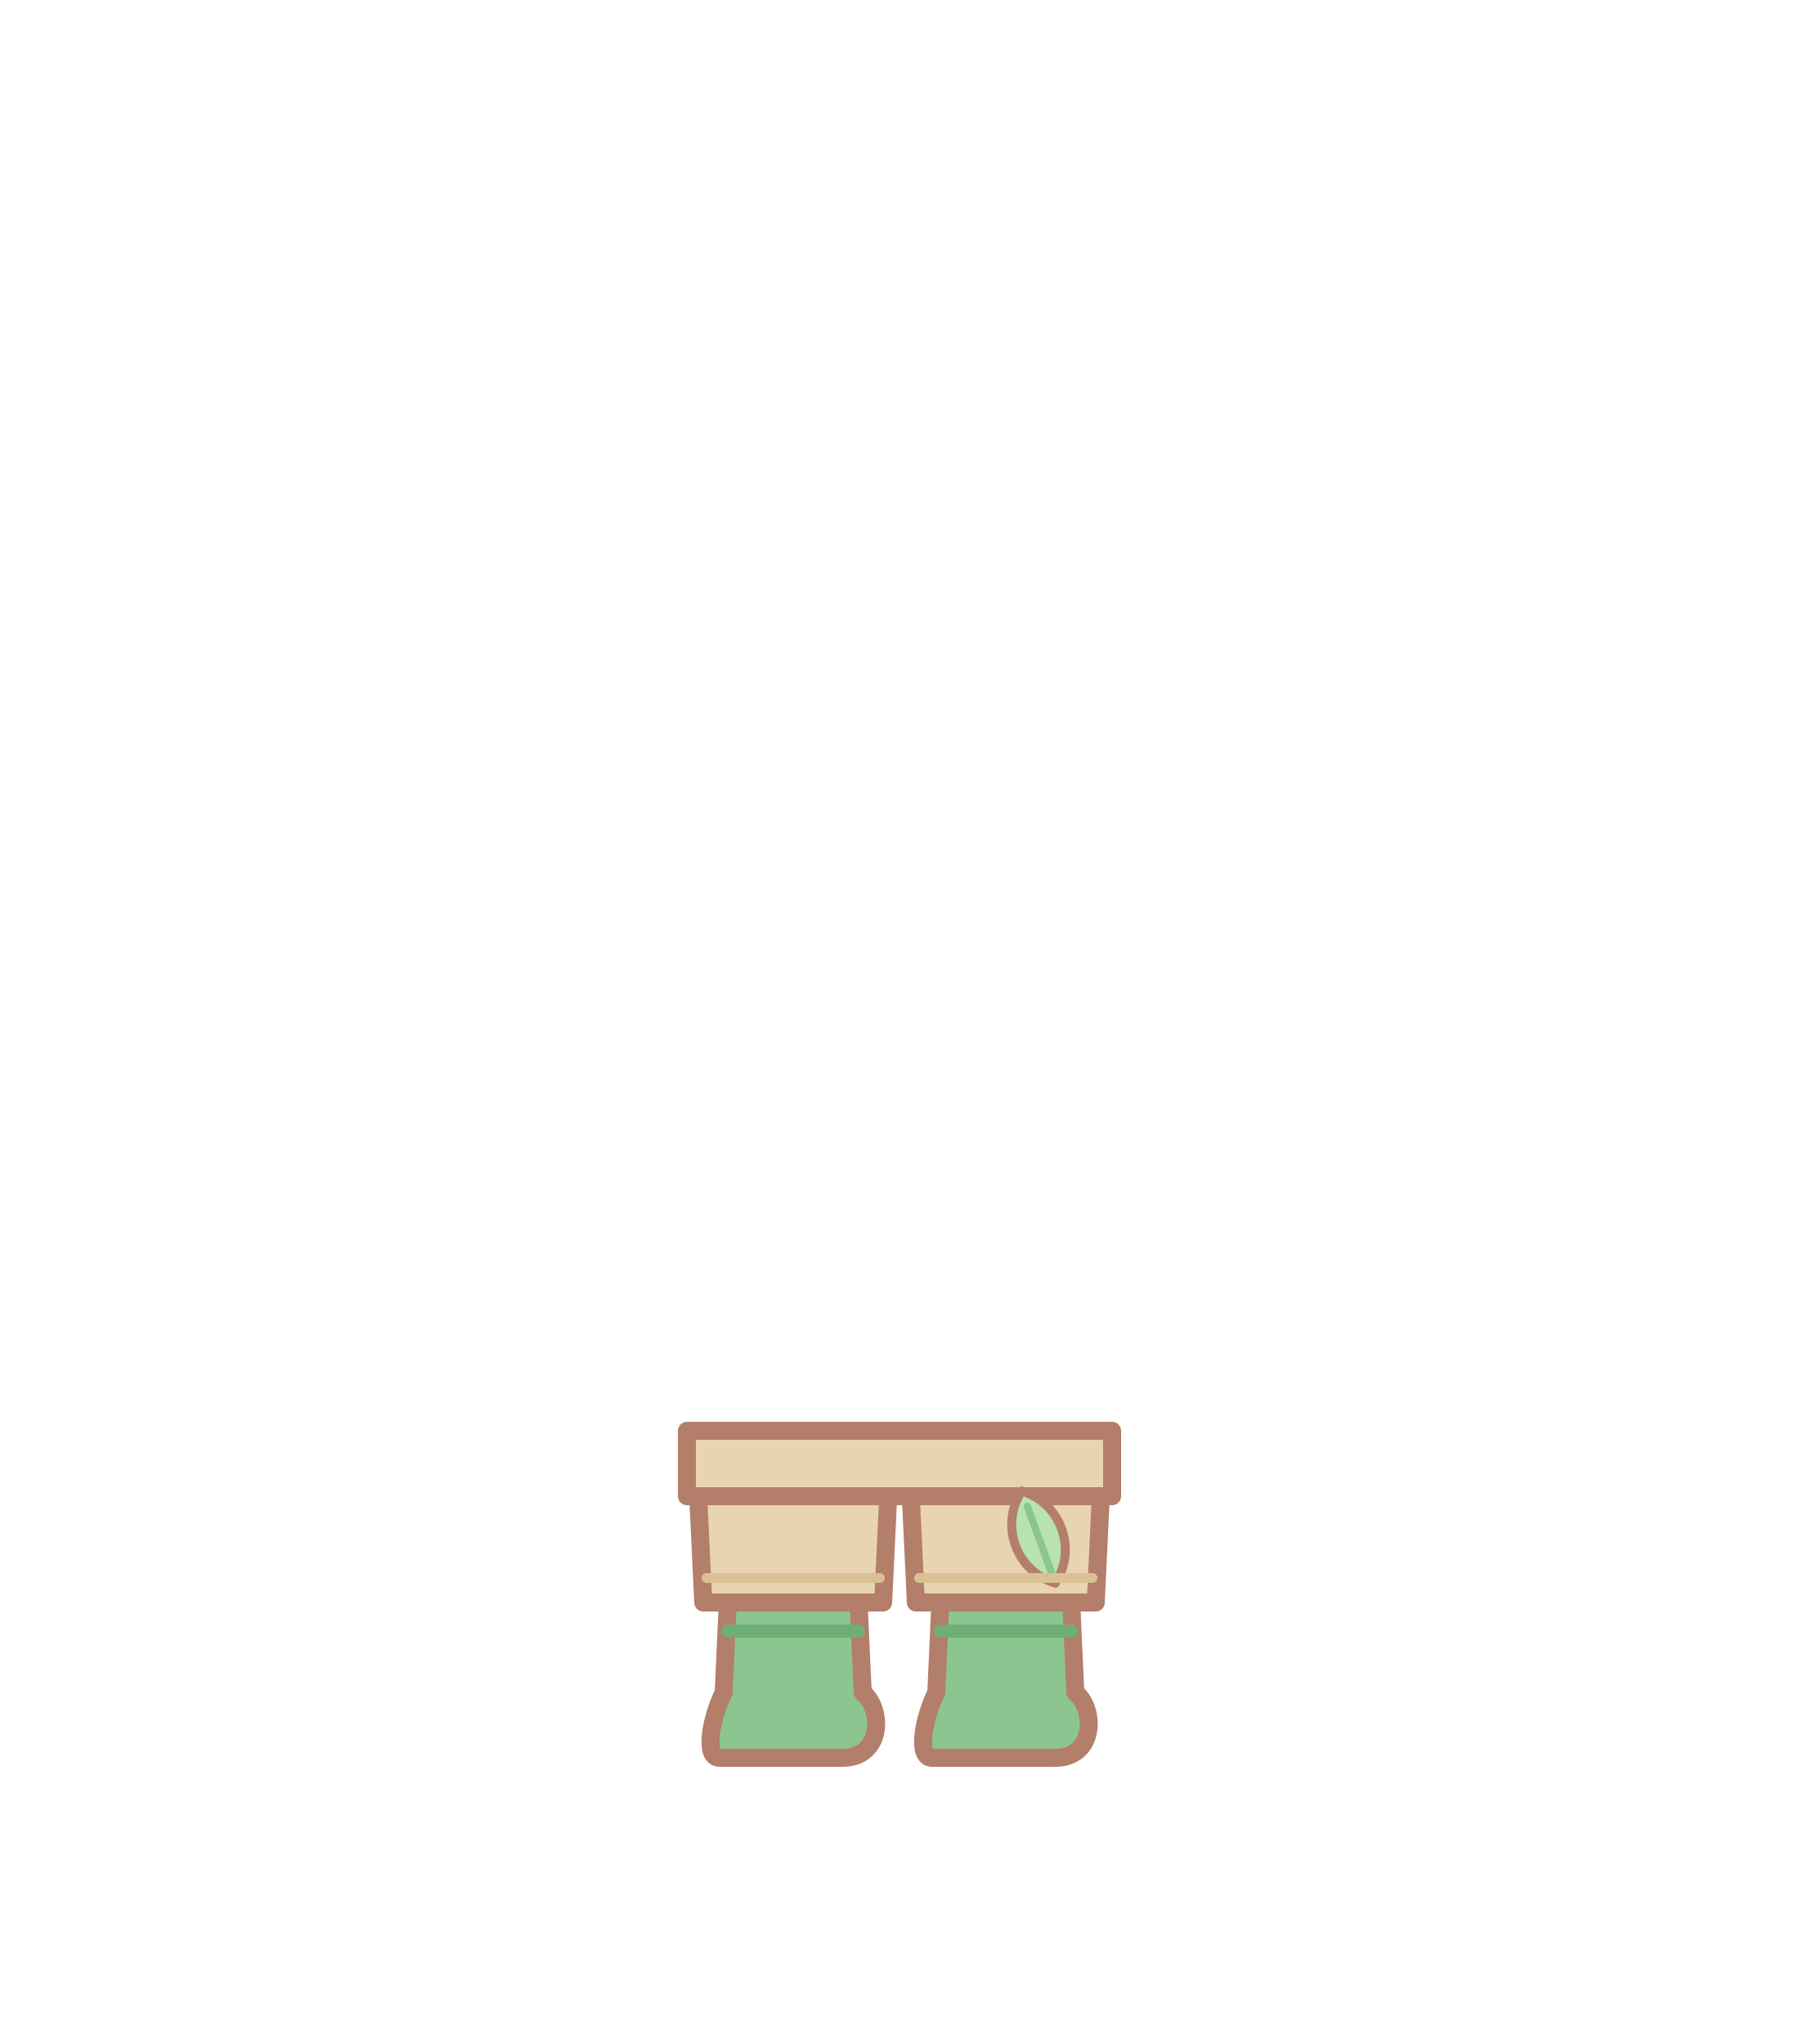
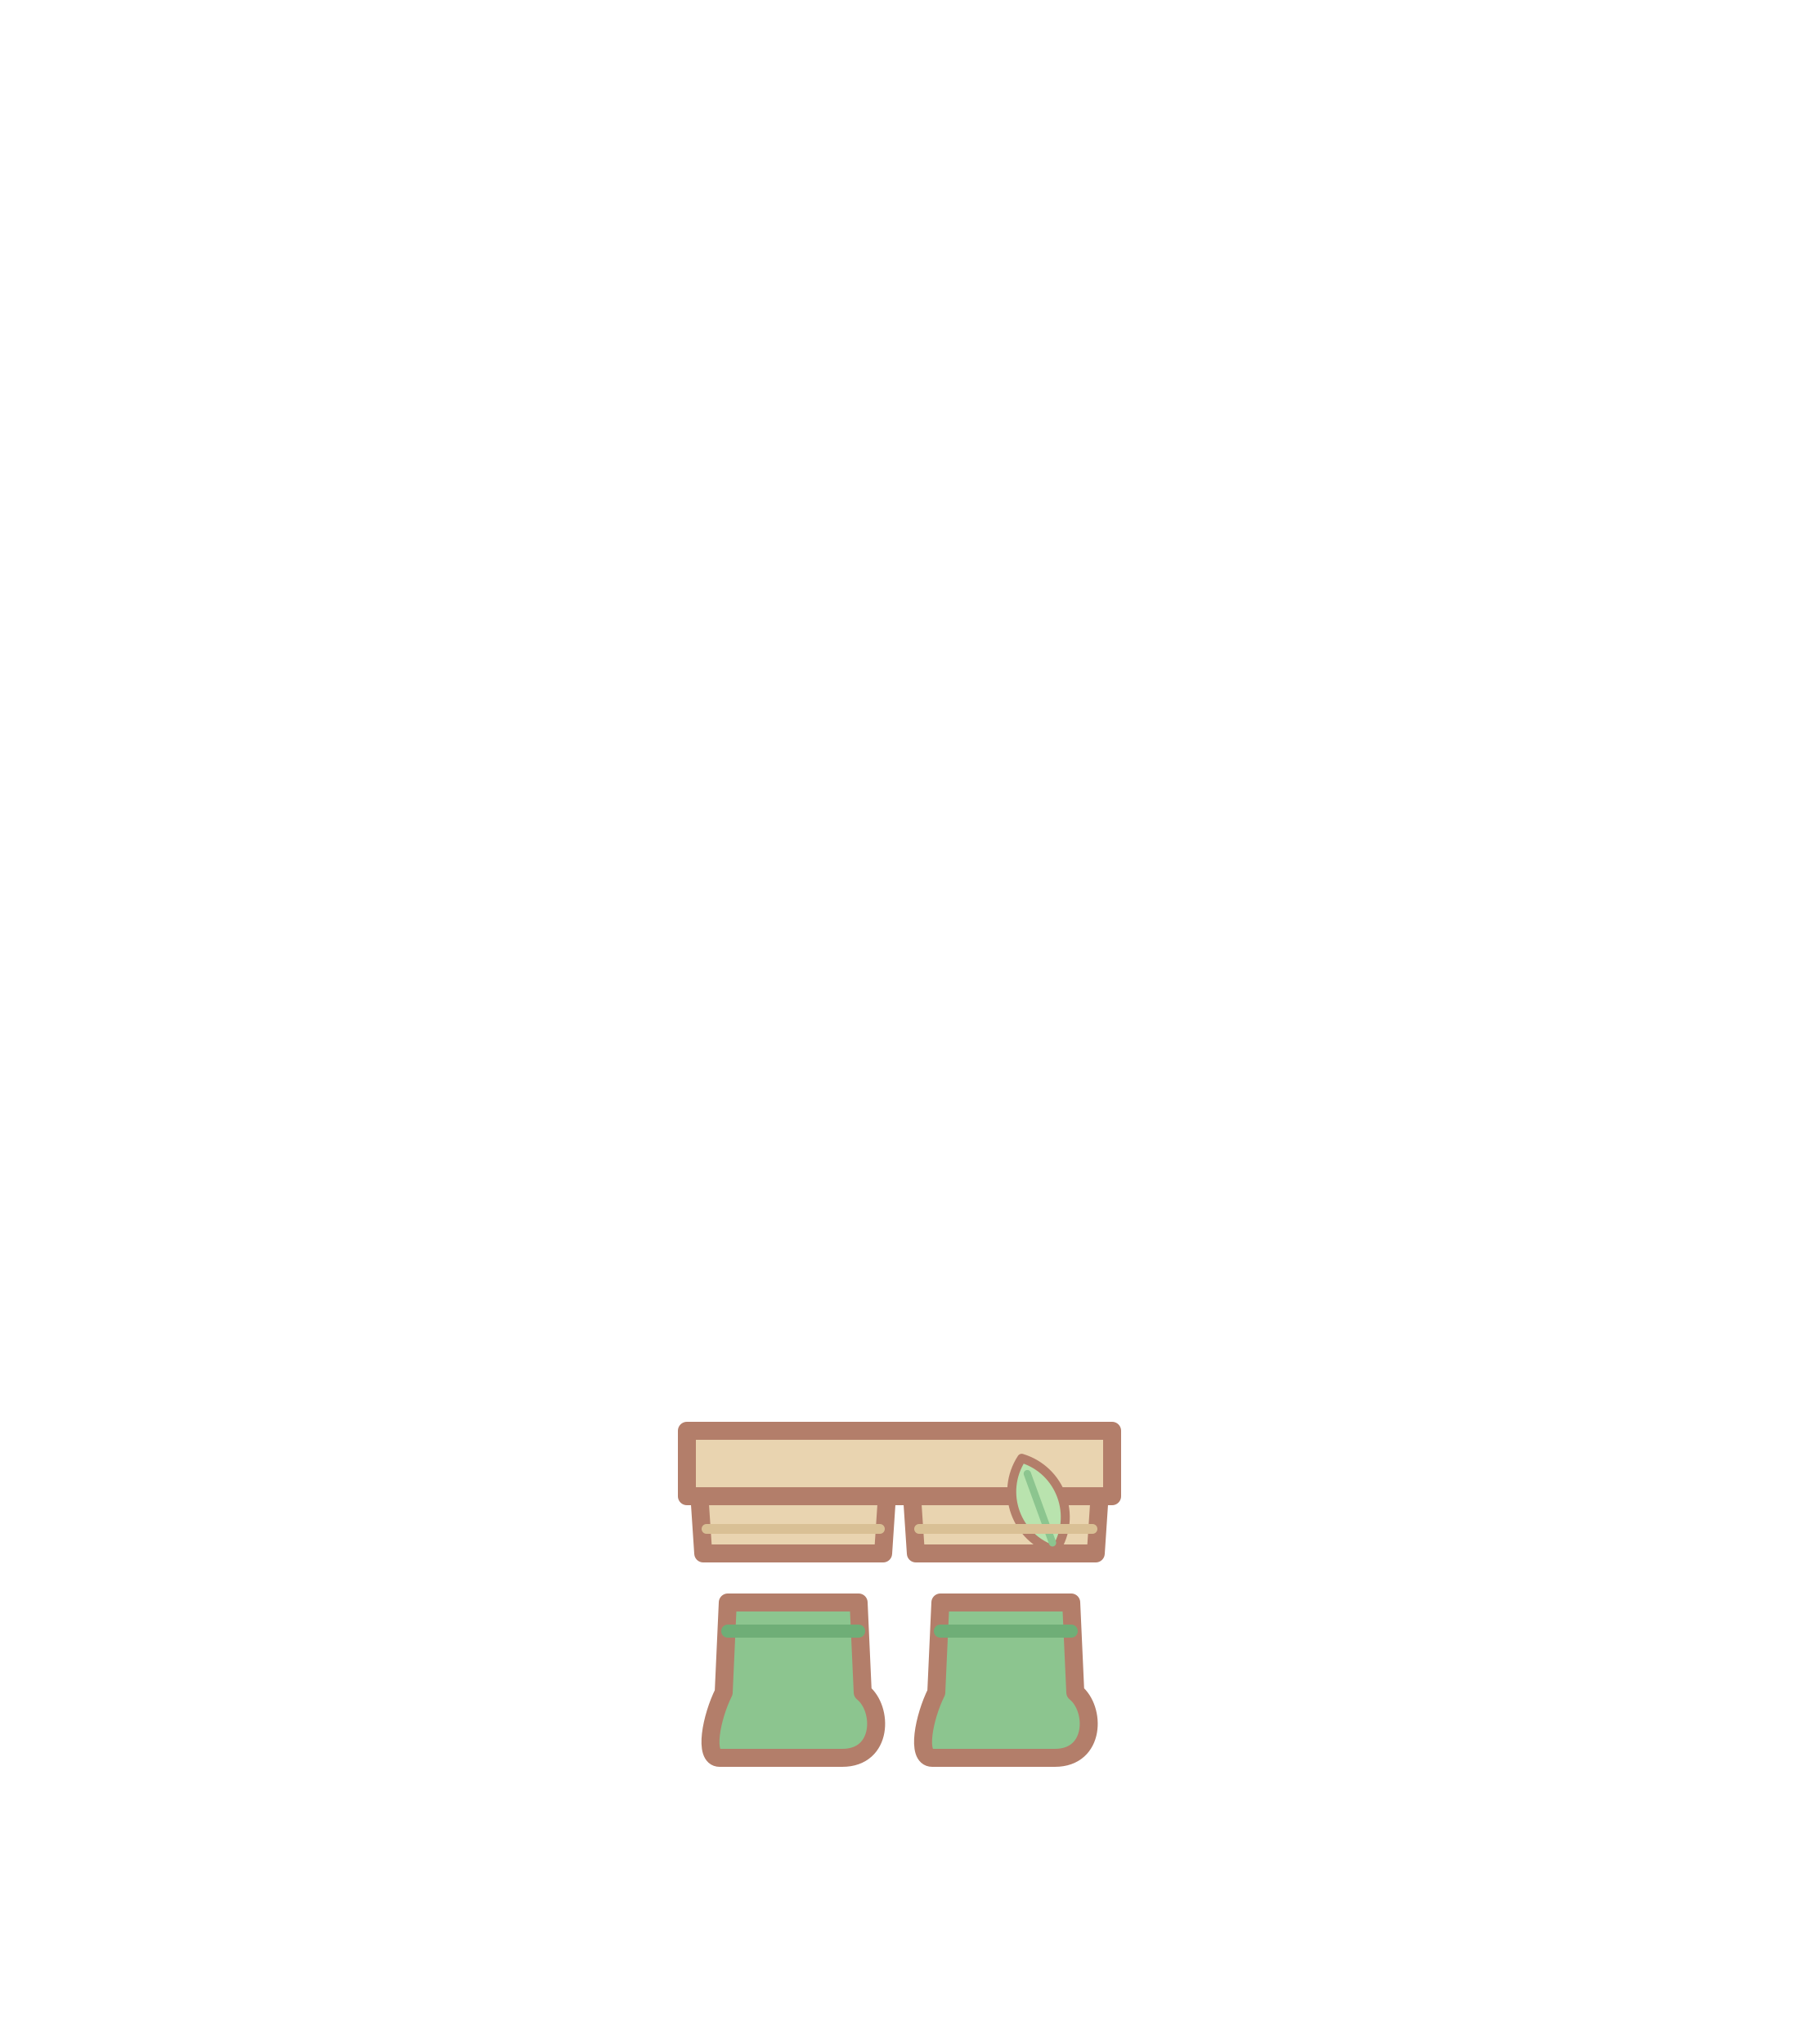
<svg xmlns="http://www.w3.org/2000/svg" viewBox="0 0 220 250" fill="none">
  <path d="M89 196 L105 196 L105.5 207 C108 209 108 215 103 215 L88 215 C86 215 87 210 88.5 207 Z" fill="#8CC58F" stroke="#B37E6A" stroke-width="2.2" stroke-linejoin="round" stroke-linecap="round" />
  <path d="M89 199.5 L105 199.5" stroke="#6FAE77" stroke-width="1.6" stroke-linecap="round" stroke-linejoin="round" fill="none" />
  <path d="M115 196 L131 196 L131.5 207 C134 209 134 215 129 215 L114 215 C112 215 113 210 114.5 207 Z" fill="#8CC58F" stroke="#B37E6A" stroke-width="2.2" stroke-linejoin="round" stroke-linecap="round" />
  <path d="M115 199.5 L131 199.5" stroke="#6FAE77" stroke-width="1.6" stroke-linecap="round" stroke-linejoin="round" fill="none" />
-   <path d="M85 175 L109 175 L108 196 L86 196 Z" fill="#E9D4B0" stroke="#B37E6A" stroke-width="2.2" stroke-linejoin="round" stroke-linecap="round" />
-   <path d="M111 175 L135 175 L134 196 L112 196 Z" fill="#E9D4B0" stroke="#B37E6A" stroke-width="2.2" stroke-linejoin="round" stroke-linecap="round" />
+   <path d="M85 175 L109 175 L108 190 L86 190 Z" fill="#E9D4B0" stroke="#B37E6A" stroke-width="2.2" stroke-linejoin="round" stroke-linecap="round" />
+   <path d="M111 175 L135 175 L134 190 L112 190 Z" fill="#E9D4B0" stroke="#B37E6A" stroke-width="2.2" stroke-linejoin="round" stroke-linecap="round" />
  <path d="M84 175 L136 175 L136 183 L84 183 Z" fill="#E9D4B0" stroke="#B37E6A" stroke-width="2.2" stroke-linejoin="round" stroke-linecap="round" />
-   <g transform="translate(127 188) rotate(-20) scale(1.0)">
+   <g transform="translate(127 184) rotate(-20) scale(1.0)">
    <path d="M0 -6 C4 -3 4 3 0 6 C-4 3 -4 -3 0 -6 Z" fill="#B9E3AE" stroke="#B37E6A" stroke-width="1.1" stroke-linejoin="round" stroke-linecap="round" />
    <path d="M0 -4 L0 5" stroke="#8CC58F" stroke-width="0.9" stroke-linecap="round" stroke-linejoin="round" fill="none" />
  </g>
-   <path d="M86.4 193 L107.6 193 M112.4 193 L133.6 193" stroke="#D9C095" stroke-width="1.2" stroke-linecap="round" stroke-linejoin="round" fill="none" />
+   <path d="M86.4 187 L107.6 187 M112.4 187 L133.6 187" stroke="#D9C095" stroke-width="1.2" stroke-linecap="round" stroke-linejoin="round" fill="none" />
</svg>
